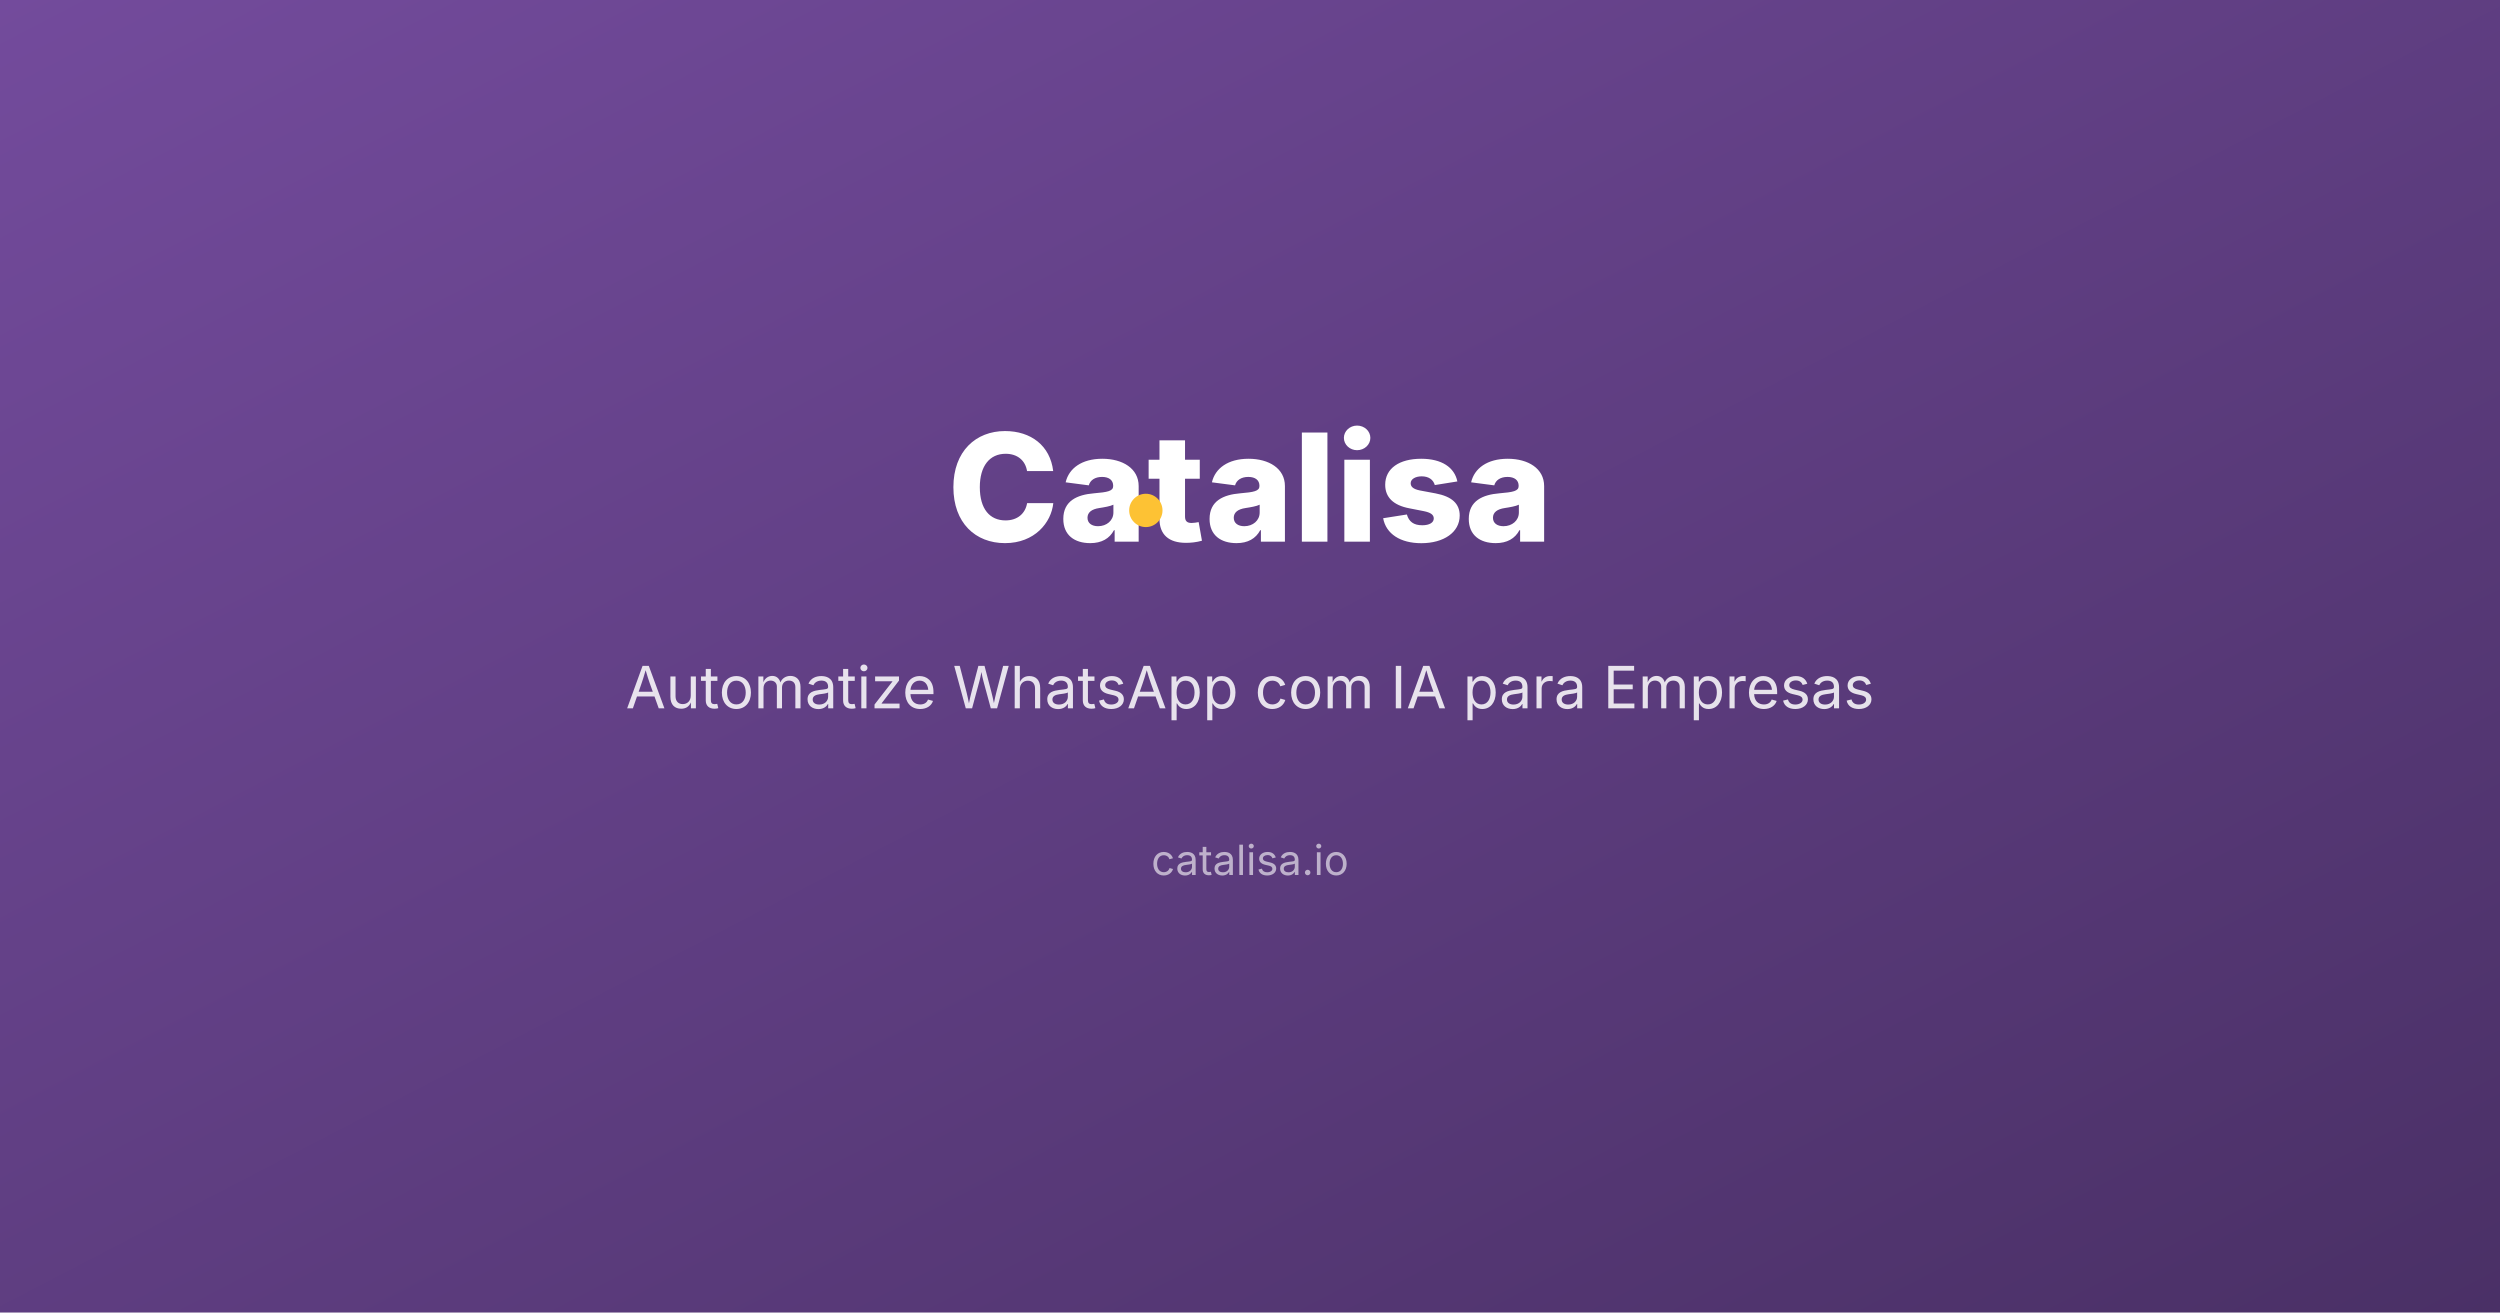
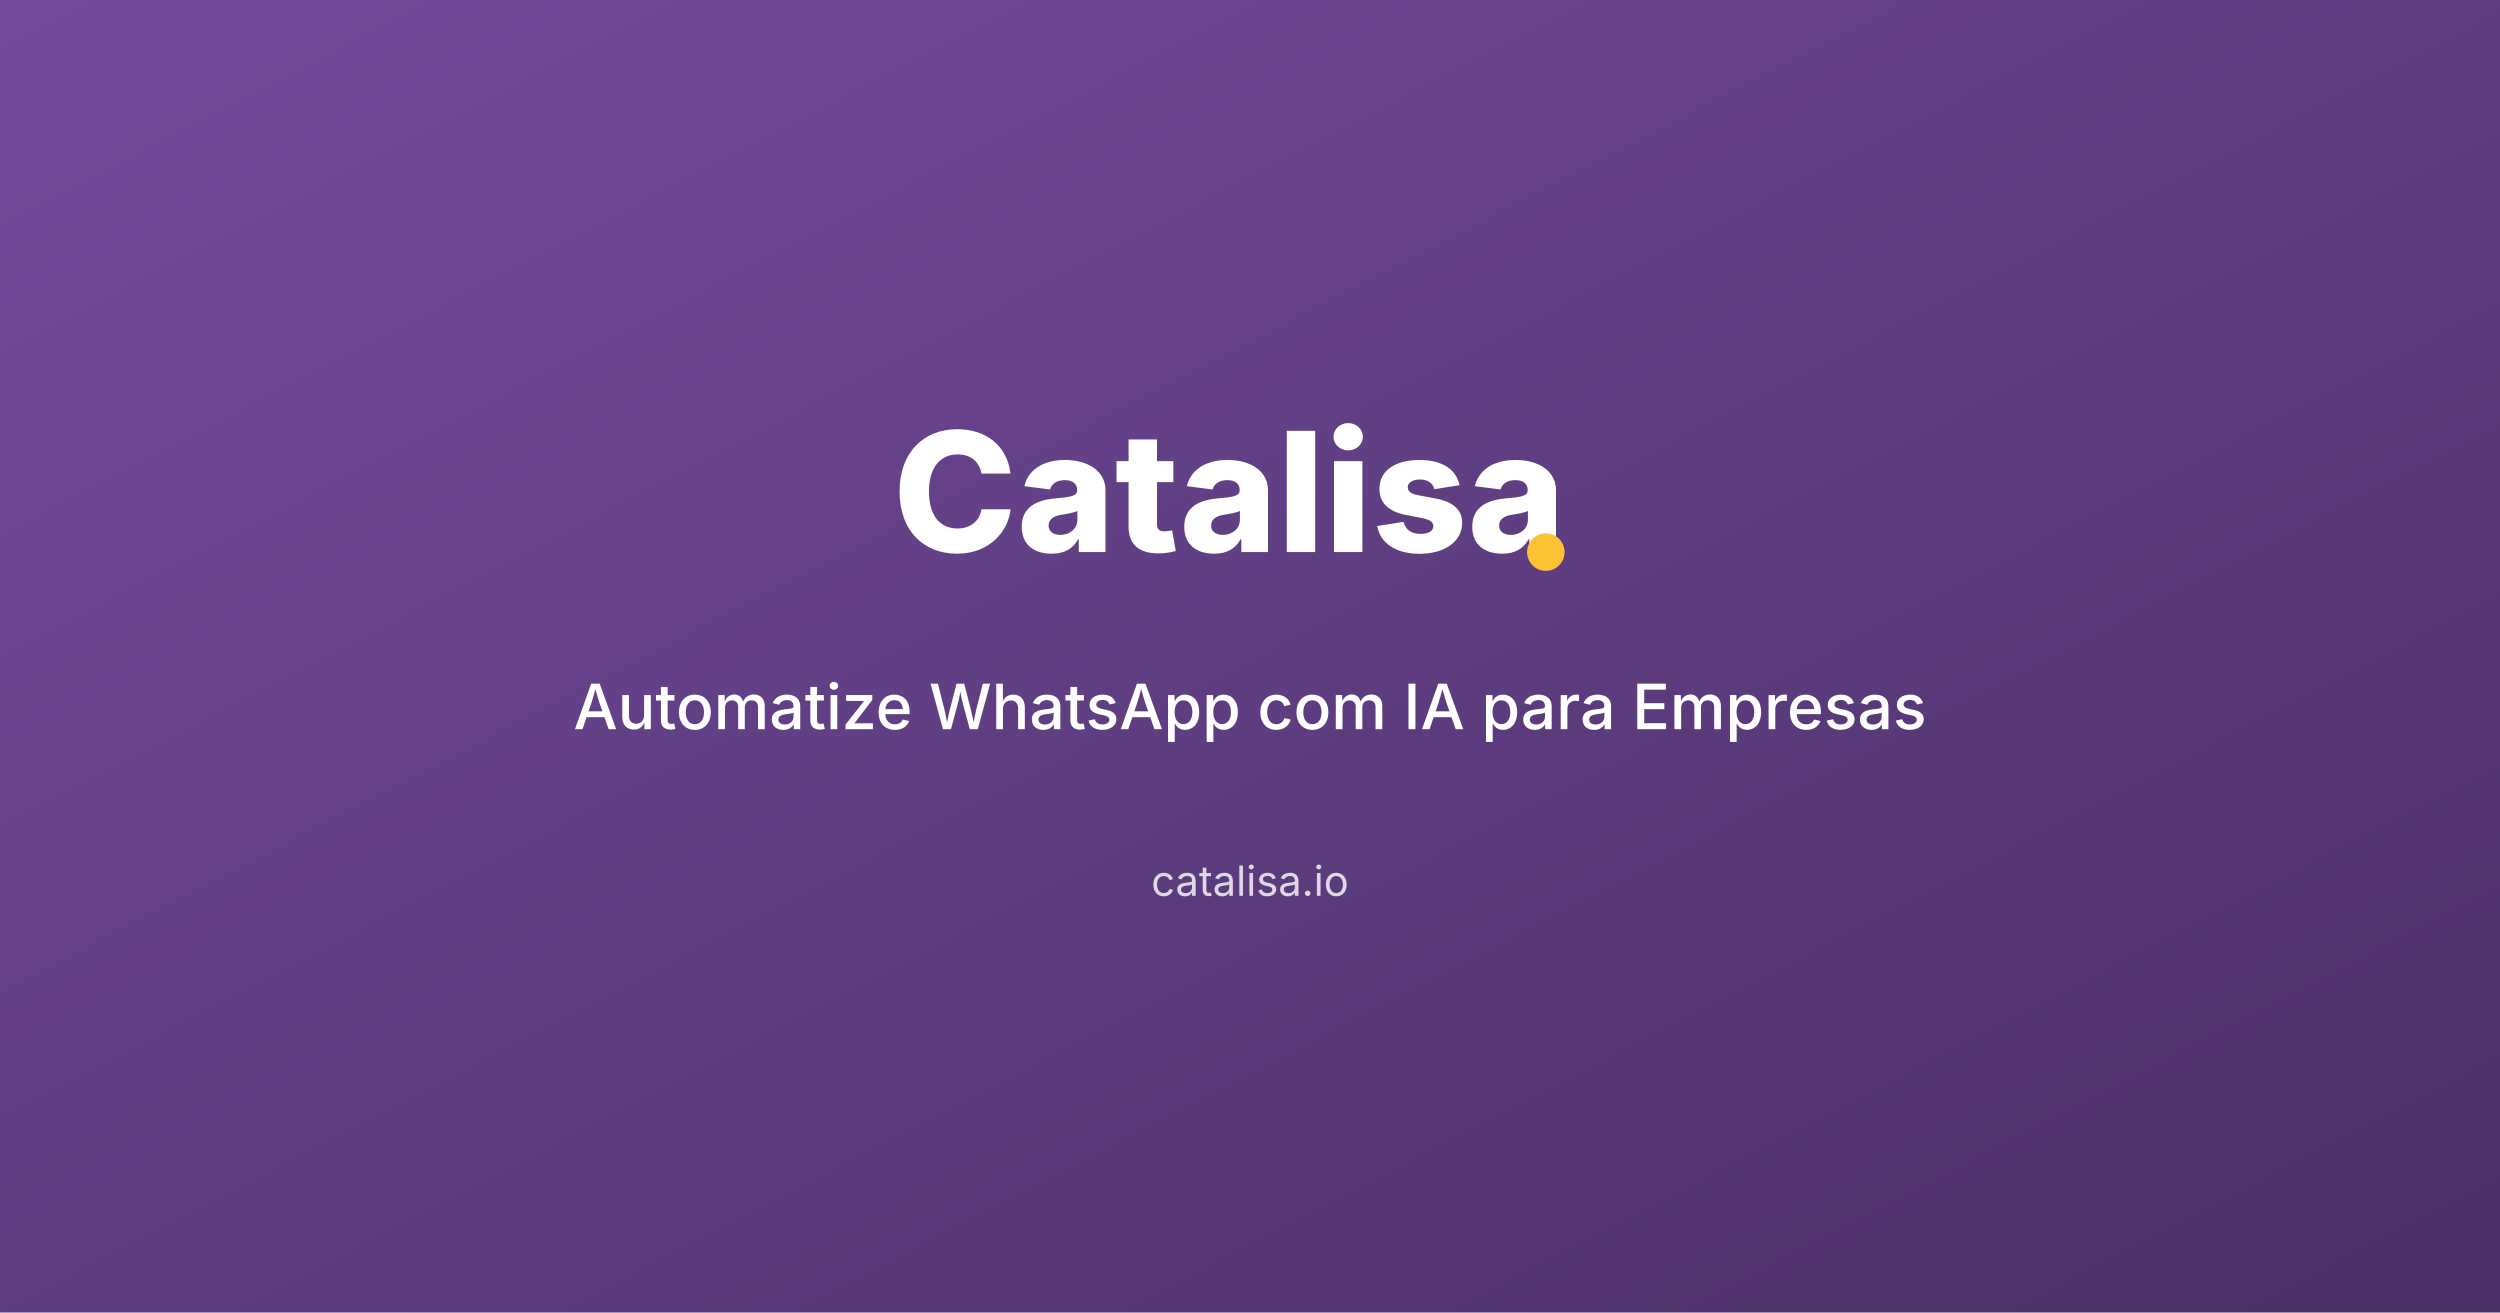
<svg xmlns="http://www.w3.org/2000/svg" width="1200" height="630" viewBox="0 0 1200 630">
  <defs>
    <linearGradient id="bg" x1="0%" y1="0%" x2="100%" y2="100%">
      <stop offset="0%" style="stop-color:#734B9C" />
      <stop offset="100%" style="stop-color:#4A3066" />
    </linearGradient>
  </defs>
  <rect width="1200" height="630" fill="url(#bg)" />
-   <text x="600" y="260" text-anchor="middle" font-family="Inter, Arial, sans-serif" font-size="72" font-weight="800" fill="white">Catalisa</text>
-   <circle cx="550" cy="245" r="8" fill="#FDC234" />
-   <text x="600" y="340" text-anchor="middle" font-family="Inter, Arial, sans-serif" font-size="28" font-weight="400" fill="rgba(255,255,255,0.85)">Automatize WhatsApp com IA para Empresas</text>
-   <text x="600" y="420" text-anchor="middle" font-family="Inter, Arial, sans-serif" font-size="20" font-weight="400" fill="rgba(255,255,255,0.6)">catalisa.io</text>
+   <text x="590" y="265" text-anchor="middle" font-family="Inter, Arial, sans-serif" font-size="80" font-weight="800" fill="white">Catalisa</text>
+   <circle cx="742" cy="265" r="9" fill="#FDC234" />
+   <text x="600" y="350" text-anchor="middle" font-family="Inter, Arial, sans-serif" font-size="30" font-weight="500" fill="white">Automatize WhatsApp com IA para Empresas</text>
+   <text x="600" y="430" text-anchor="middle" font-family="Inter, Arial, sans-serif" font-size="20" font-weight="400" fill="rgba(255,255,255,0.8)">catalisa.io</text>
</svg>
